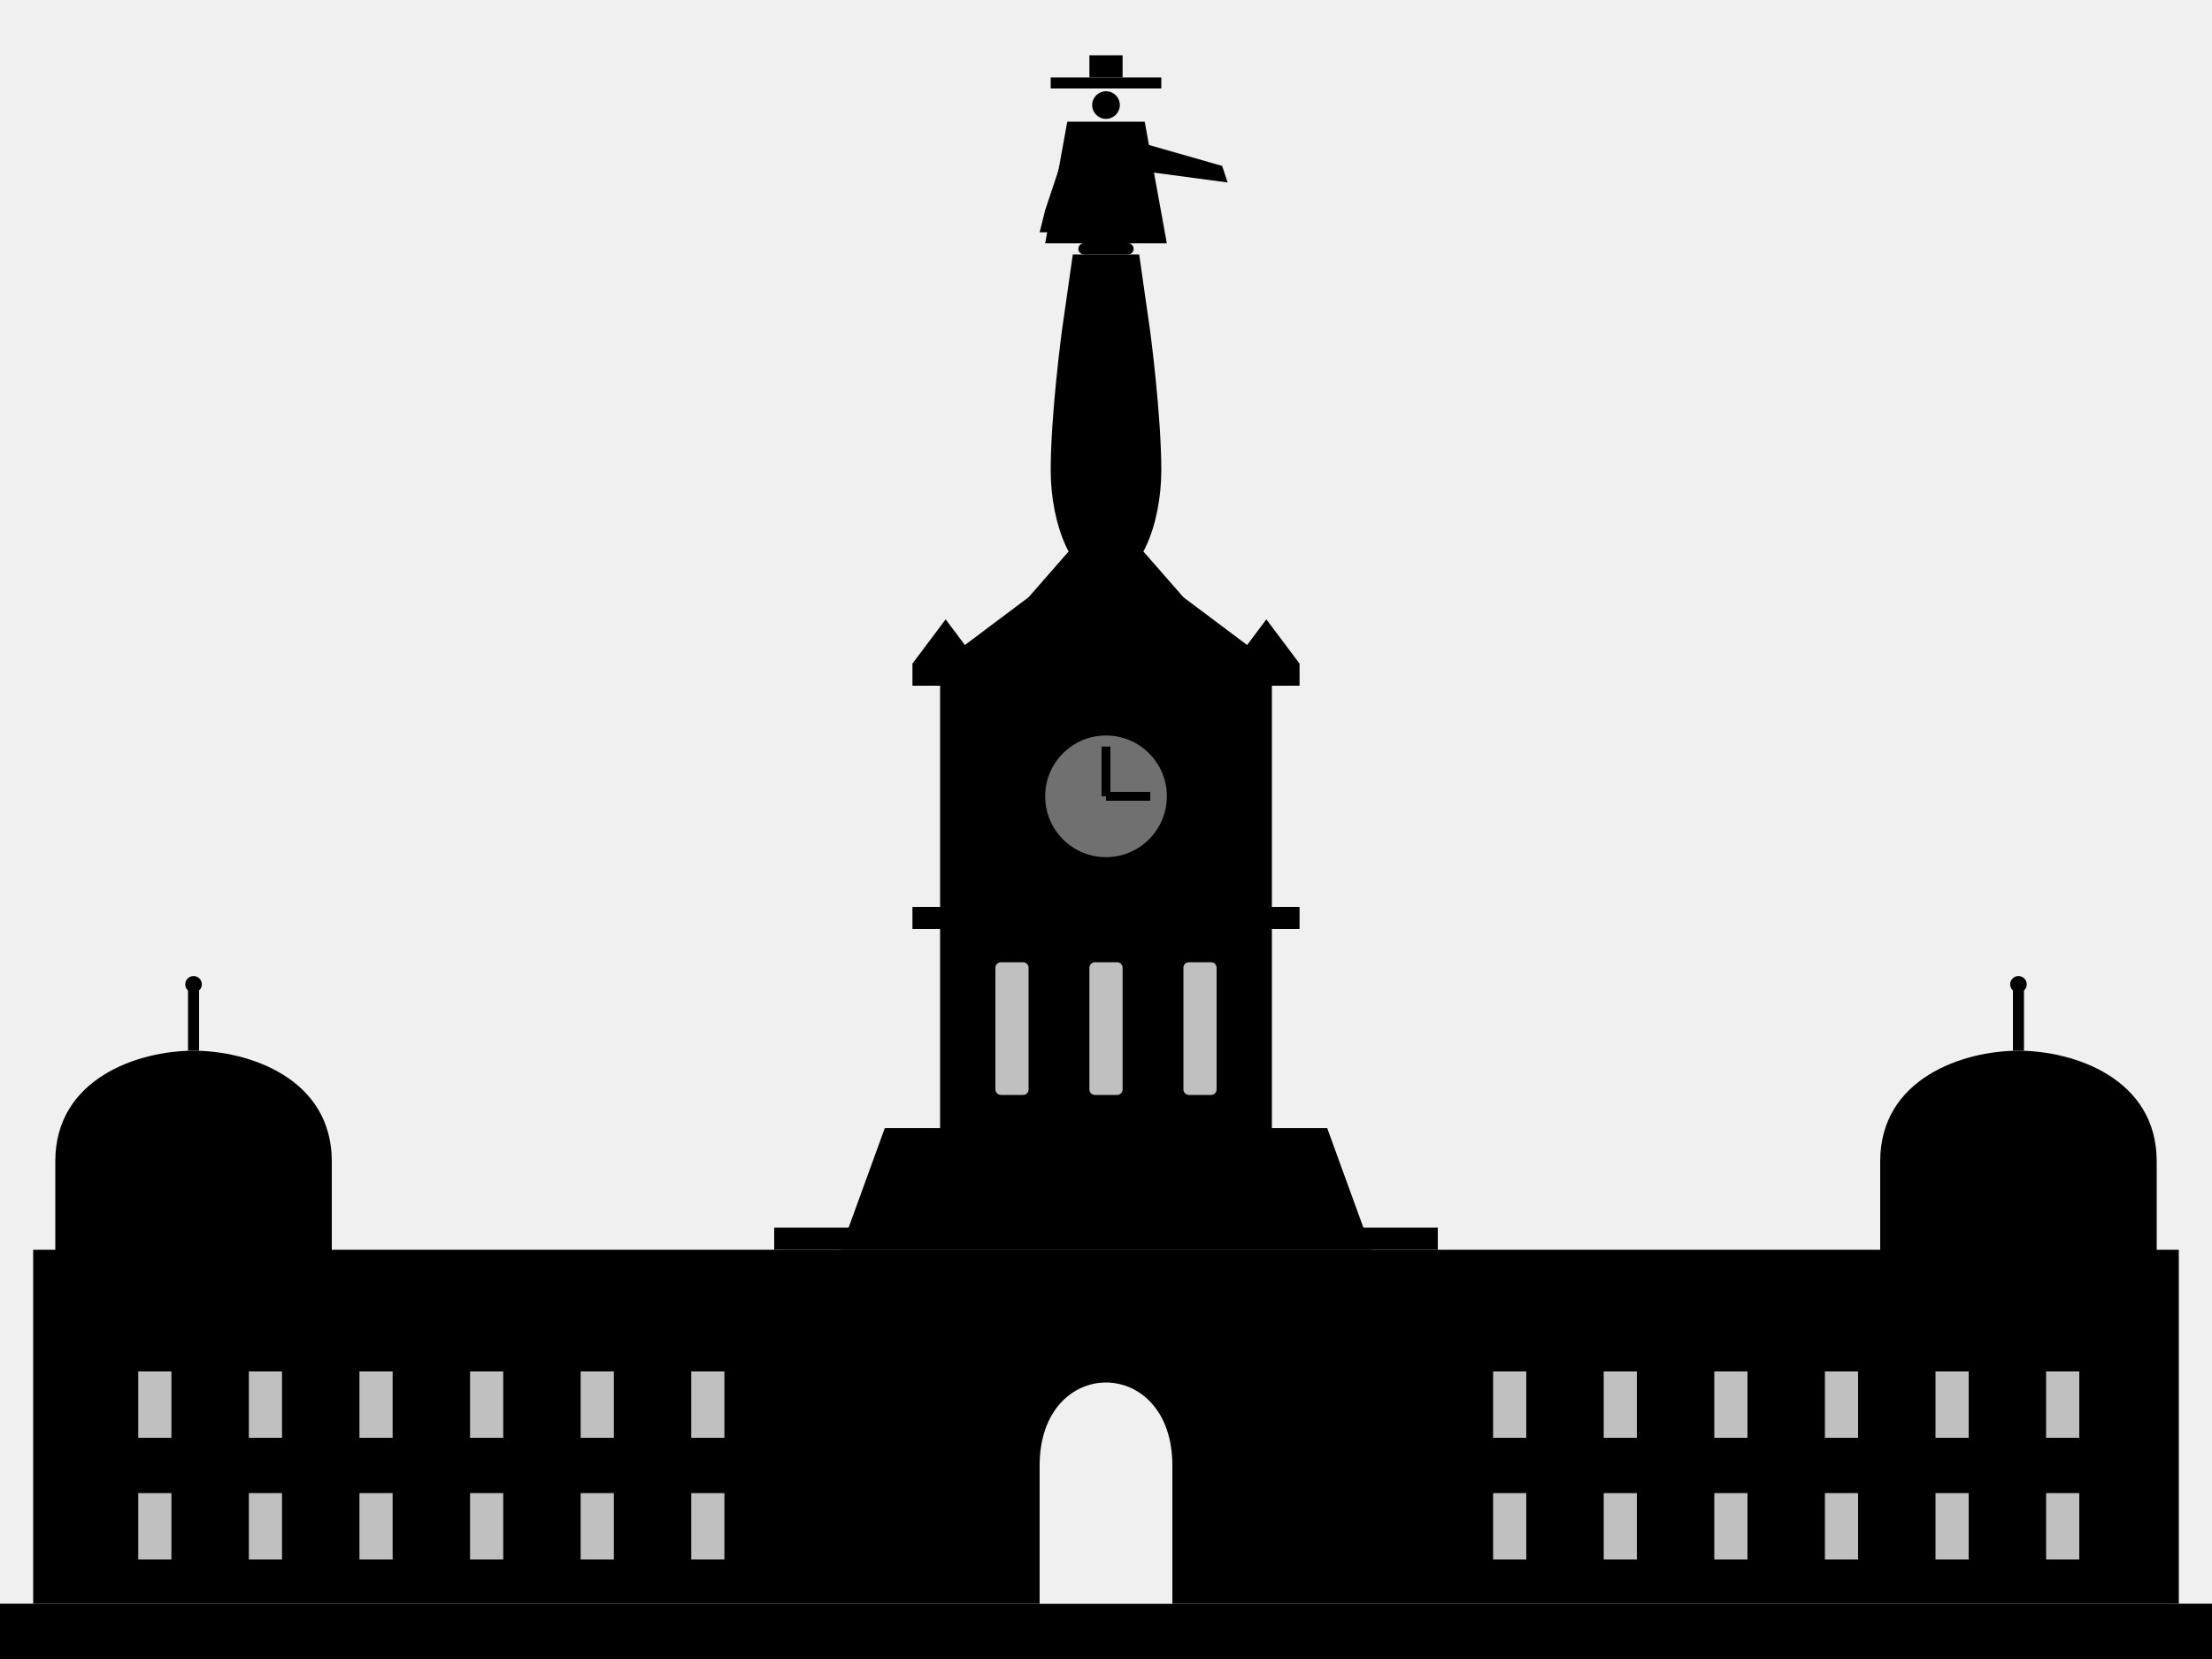
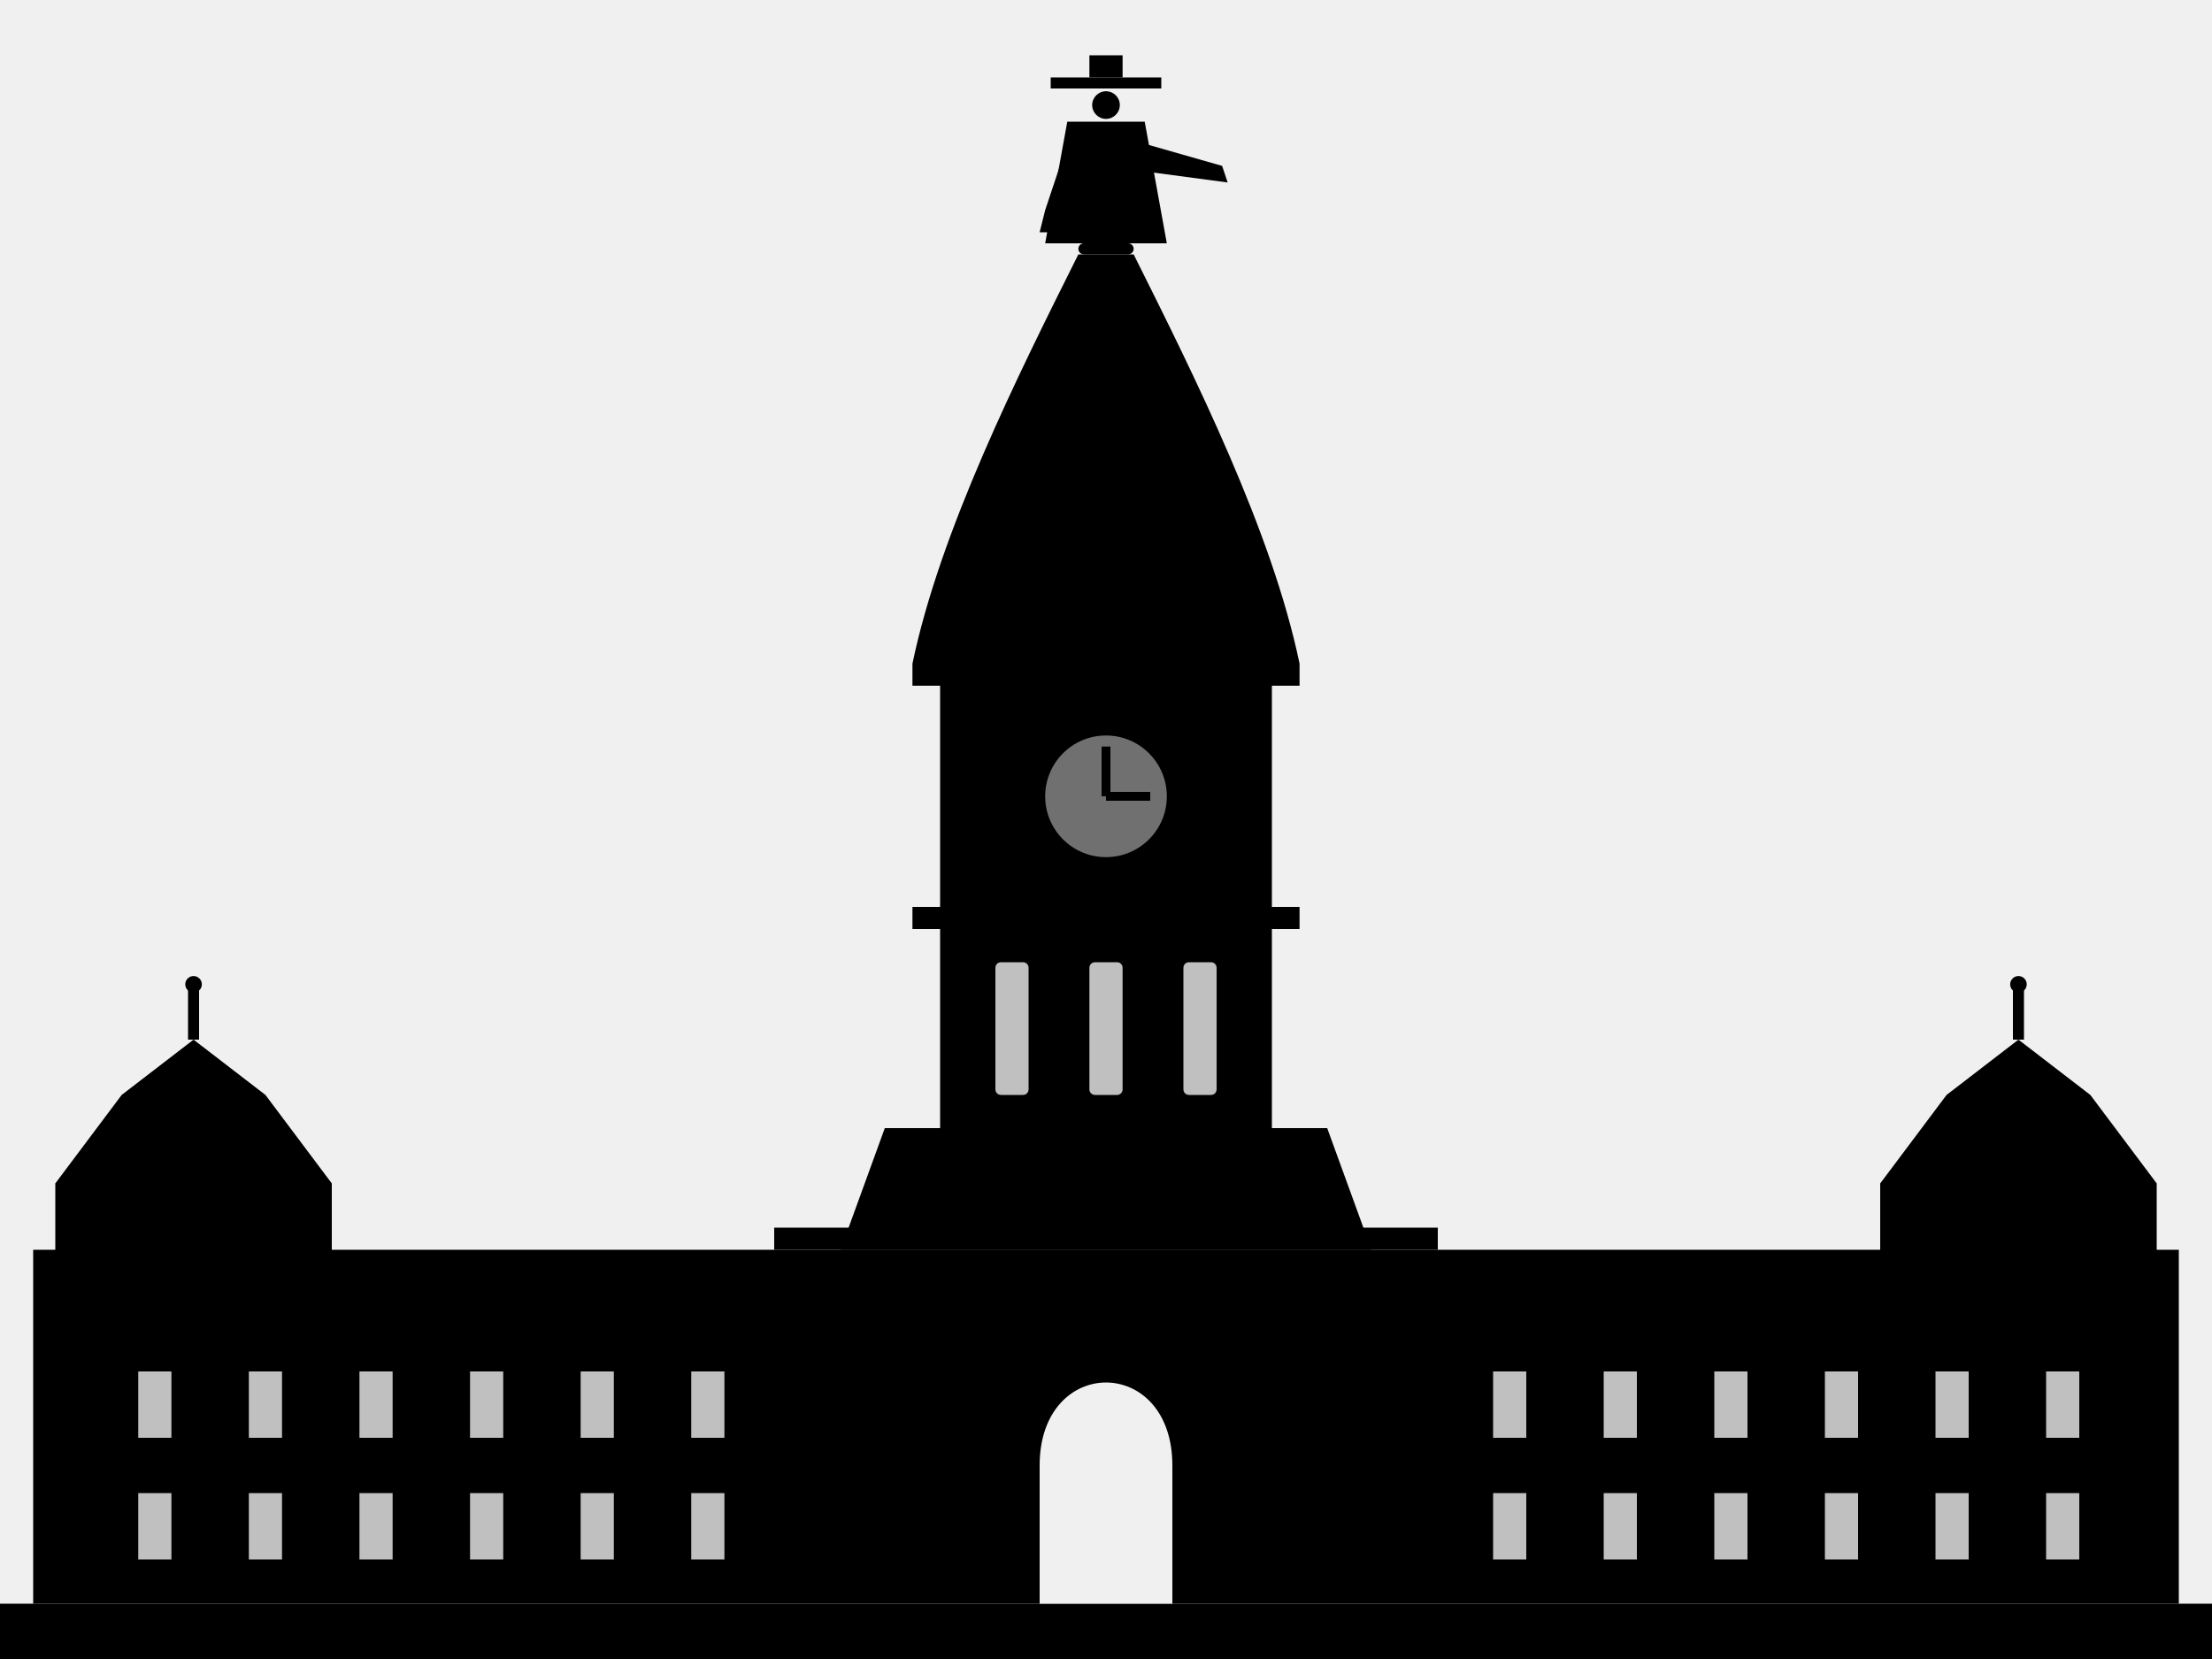
<svg xmlns="http://www.w3.org/2000/svg" viewBox="0 0 400 300">
  <defs>
    <mask id="cityHallMask">
      <g fill="#fff">
        <path d="M190,14 H210 V16 H190 Z" />
        <rect x="197" y="10" width="6" height="4" />
        <circle cx="200" cy="19" r="2.5" />
        <path d="M193,22 H207 L211,44 H189 Z" />
        <path d="M207,26 L221,30 L222,33 L207,31 Z" />
        <path d="M193,26 L189,38 L188,42 L192,42 L196,30 Z" />
        <rect x="195" y="44" width="10" height="2" rx="1" />
-         <path d="M194,46 H206 L208,60 H192 Z" />
-         <path d="M192,60 C192,60 190,75 190,85 C190,95 194,105 200,105 C206,105 210,95 210,85 C210,75 208,60 208,60 Z" />
-         <path d="M170,120 L186,108 L200,92 L214,108 L230,120 Z" />
-         <path d="M165,120 L171,112 L177,120 Z" />
-         <path d="M223,120 L229,112 L235,120 Z" />
+         <path d="M165,120 C170,96 184,68 195,46 L205,46 C216,68 230,96 235,120 Z" />
        <rect x="165" y="120" width="70" height="4" />
        <rect x="170" y="124" width="60" height="40" />
        <rect x="165" y="164" width="70" height="4" />
        <rect x="170" y="168" width="60" height="36" />
        <path d="M160,204 H240 L248,226 H152 Z" />
        <rect x="140" y="222" width="120" height="4" />
        <path d="M6,226 H394 L394,240 H6 Z" />
-         <path d="M10,228 V210 C10,195 25,190 35,190 C45,190 60,195 60,210 V228 Z" />
-         <rect x="34" y="178" width="2" height="12" />
+         <path d="M10,228 V214 L22,198 L35,188 L48,198 L60,214 V228 Z" />
+         <rect x="34" y="178" width="2" height="10" />
        <circle cx="35" cy="178" r="1.5" />
-         <path d="M340,228 V210 C340,195 355,190 365,190 C375,190 390,195 390,210 V228 Z" />
-         <rect x="364" y="178" width="2" height="12" />
+         <path d="M340,228 V214 L352,198 L365,188 L378,198 L390,214 V228 Z" />
+         <rect x="364" y="178" width="2" height="10" />
        <circle cx="365" cy="178" r="1.5" />
        <rect x="6" y="240" width="388" height="50" />
        <rect x="0" y="290" width="400" height="10" />
      </g>
      <path d="M188,265 C188,255 194,250 200,250 C206,250 212,255 212,265 V290 H188 Z" fill="#000" />
      <circle cx="200" cy="144" r="11" fill="#888" />
      <g fill="#333">
        <rect x="180" y="174" width="6" height="24" rx="1" />
        <rect x="197" y="174" width="6" height="24" rx="1" />
        <rect x="214" y="174" width="6" height="24" rx="1" />
        <rect x="25" y="248" width="6" height="12" />
        <rect x="45" y="248" width="6" height="12" />
        <rect x="65" y="248" width="6" height="12" />
        <rect x="85" y="248" width="6" height="12" />
        <rect x="105" y="248" width="6" height="12" />
        <rect x="125" y="248" width="6" height="12" />
        <rect x="270" y="248" width="6" height="12" />
        <rect x="290" y="248" width="6" height="12" />
        <rect x="310" y="248" width="6" height="12" />
        <rect x="330" y="248" width="6" height="12" />
        <rect x="350" y="248" width="6" height="12" />
        <rect x="370" y="248" width="6" height="12" />
        <rect x="25" y="270" width="6" height="12" />
        <rect x="45" y="270" width="6" height="12" />
        <rect x="65" y="270" width="6" height="12" />
        <rect x="85" y="270" width="6" height="12" />
        <rect x="105" y="270" width="6" height="12" />
        <rect x="125" y="270" width="6" height="12" />
        <rect x="270" y="270" width="6" height="12" />
        <rect x="290" y="270" width="6" height="12" />
        <rect x="310" y="270" width="6" height="12" />
        <rect x="330" y="270" width="6" height="12" />
        <rect x="350" y="270" width="6" height="12" />
        <rect x="370" y="270" width="6" height="12" />
      </g>
    </mask>
  </defs>
  <rect width="400" height="300" fill="currentColor" mask="url(#cityHallMask)" />
  <g fill="currentColor">
    <rect x="199.2" y="135" width="1.6" height="9" />
    <rect x="200" y="143.2" width="8" height="1.6" />
  </g>
</svg>
